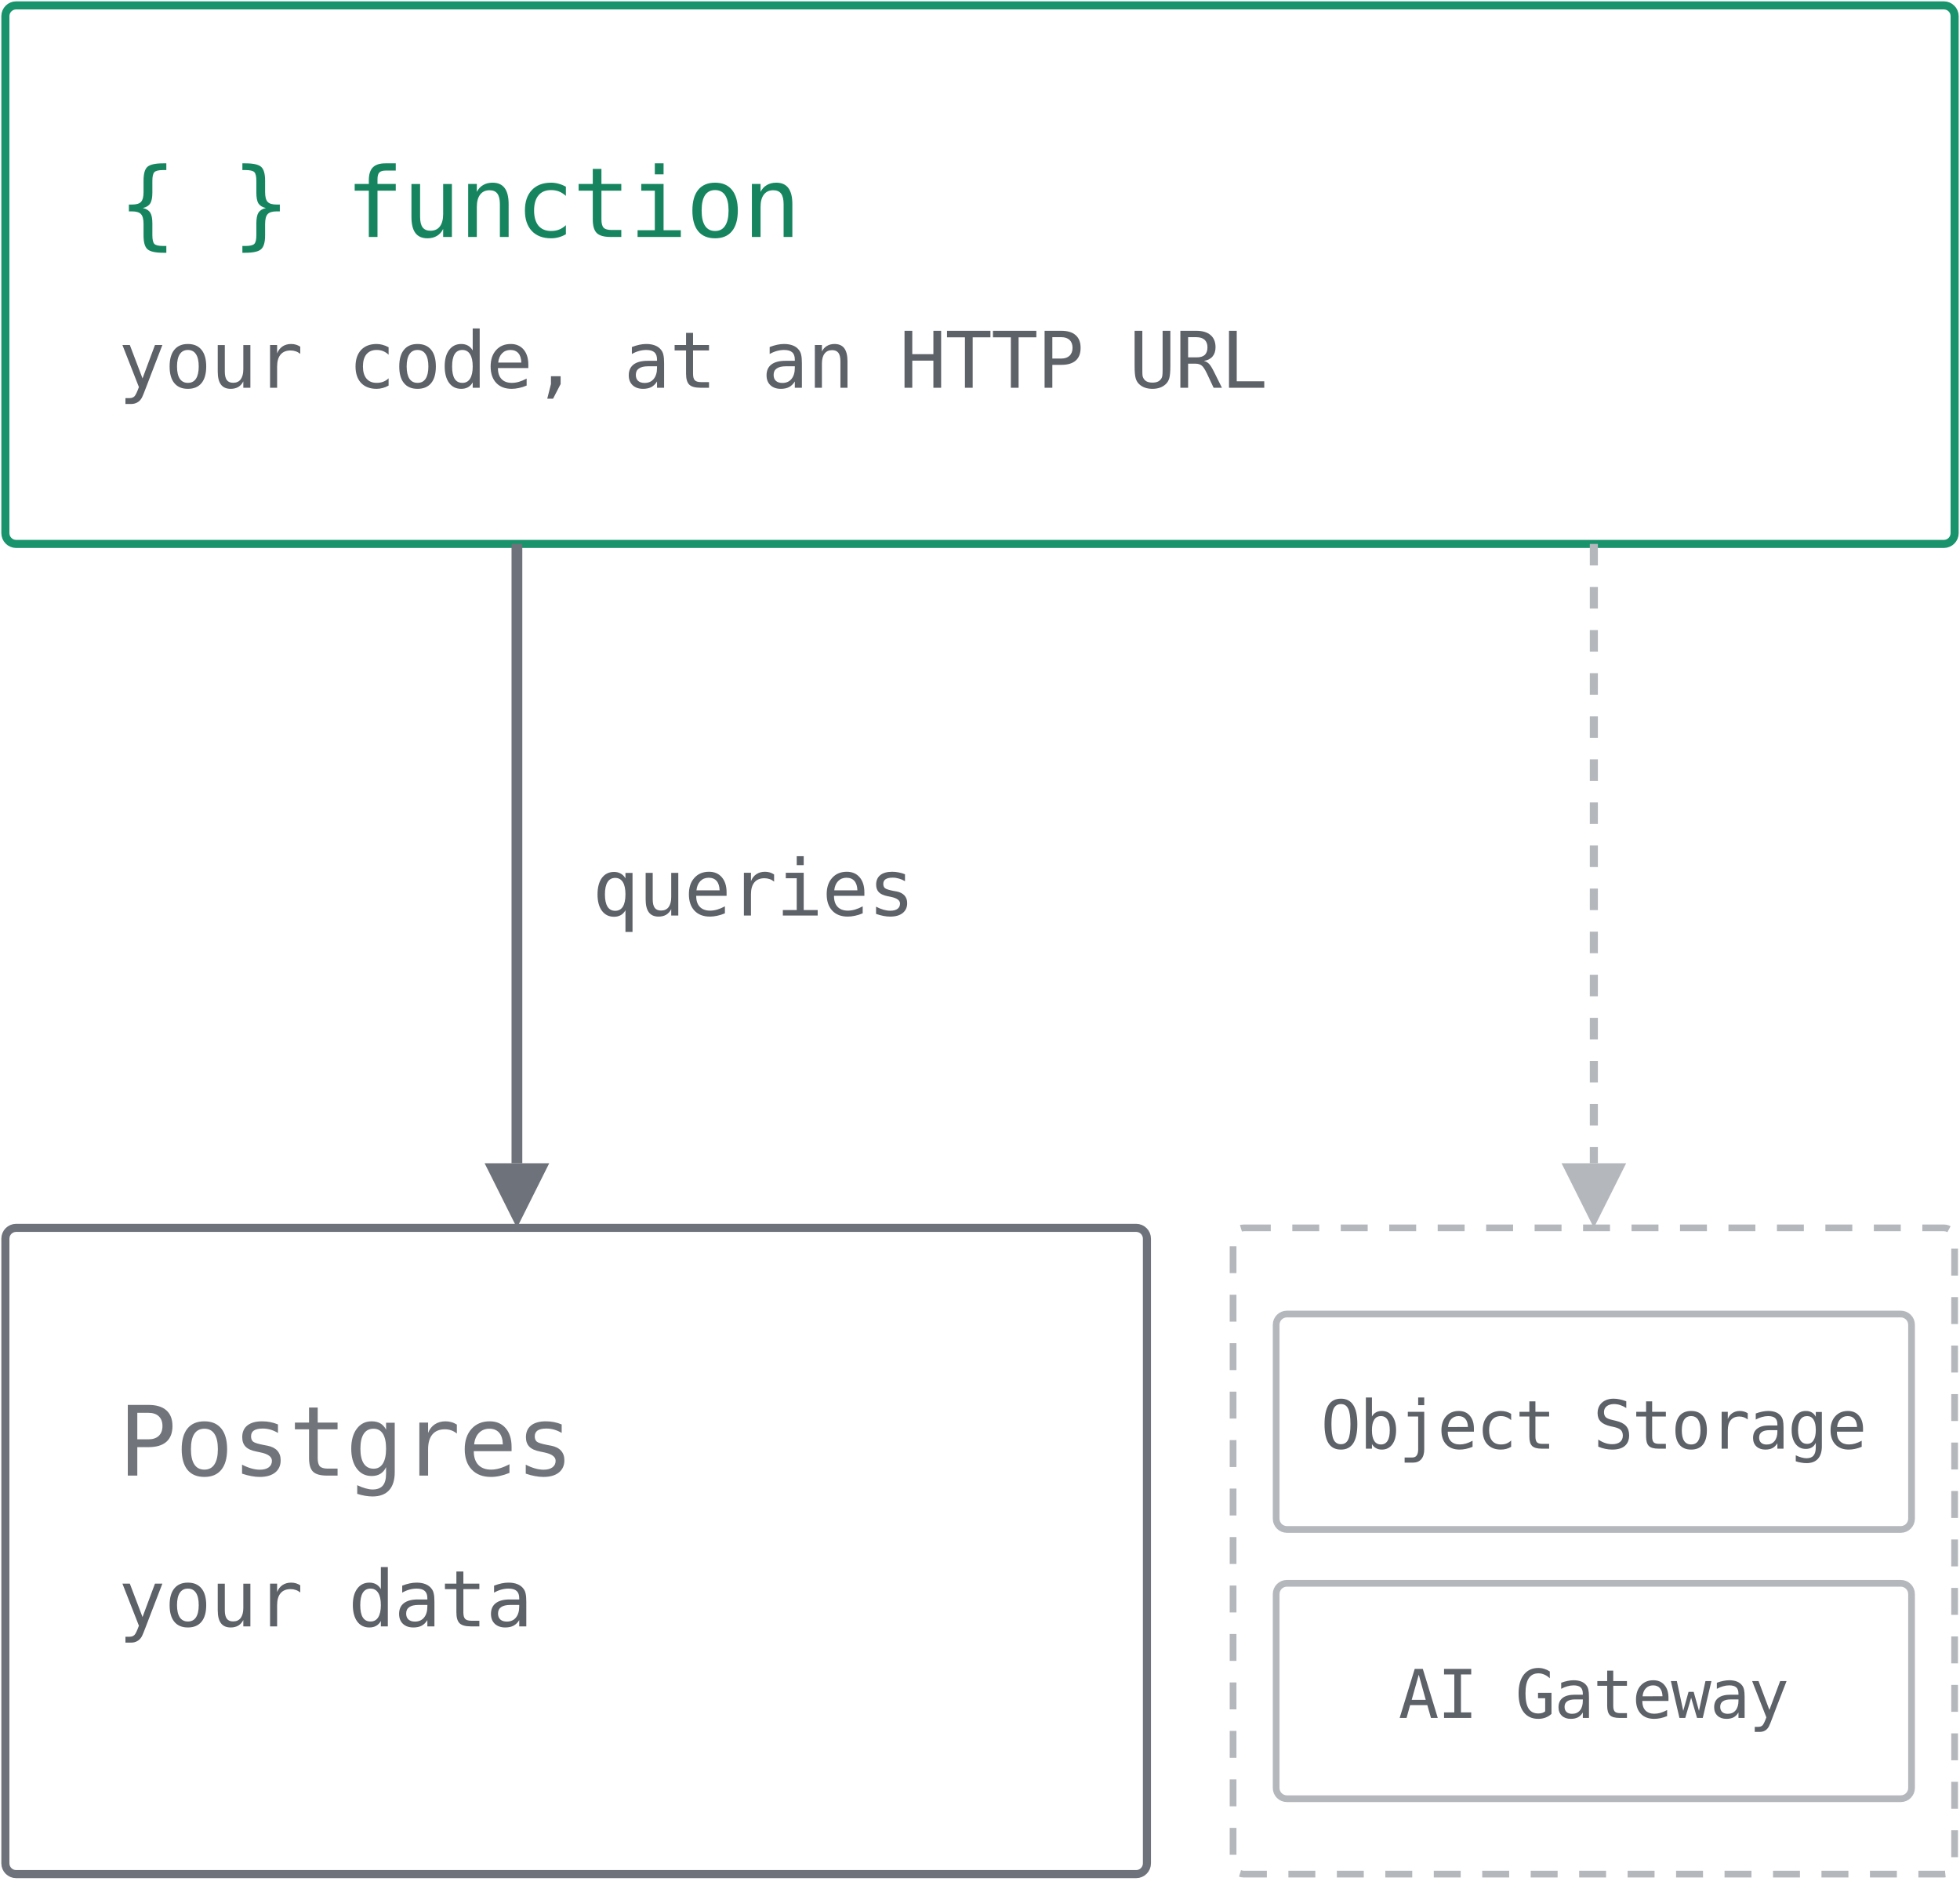
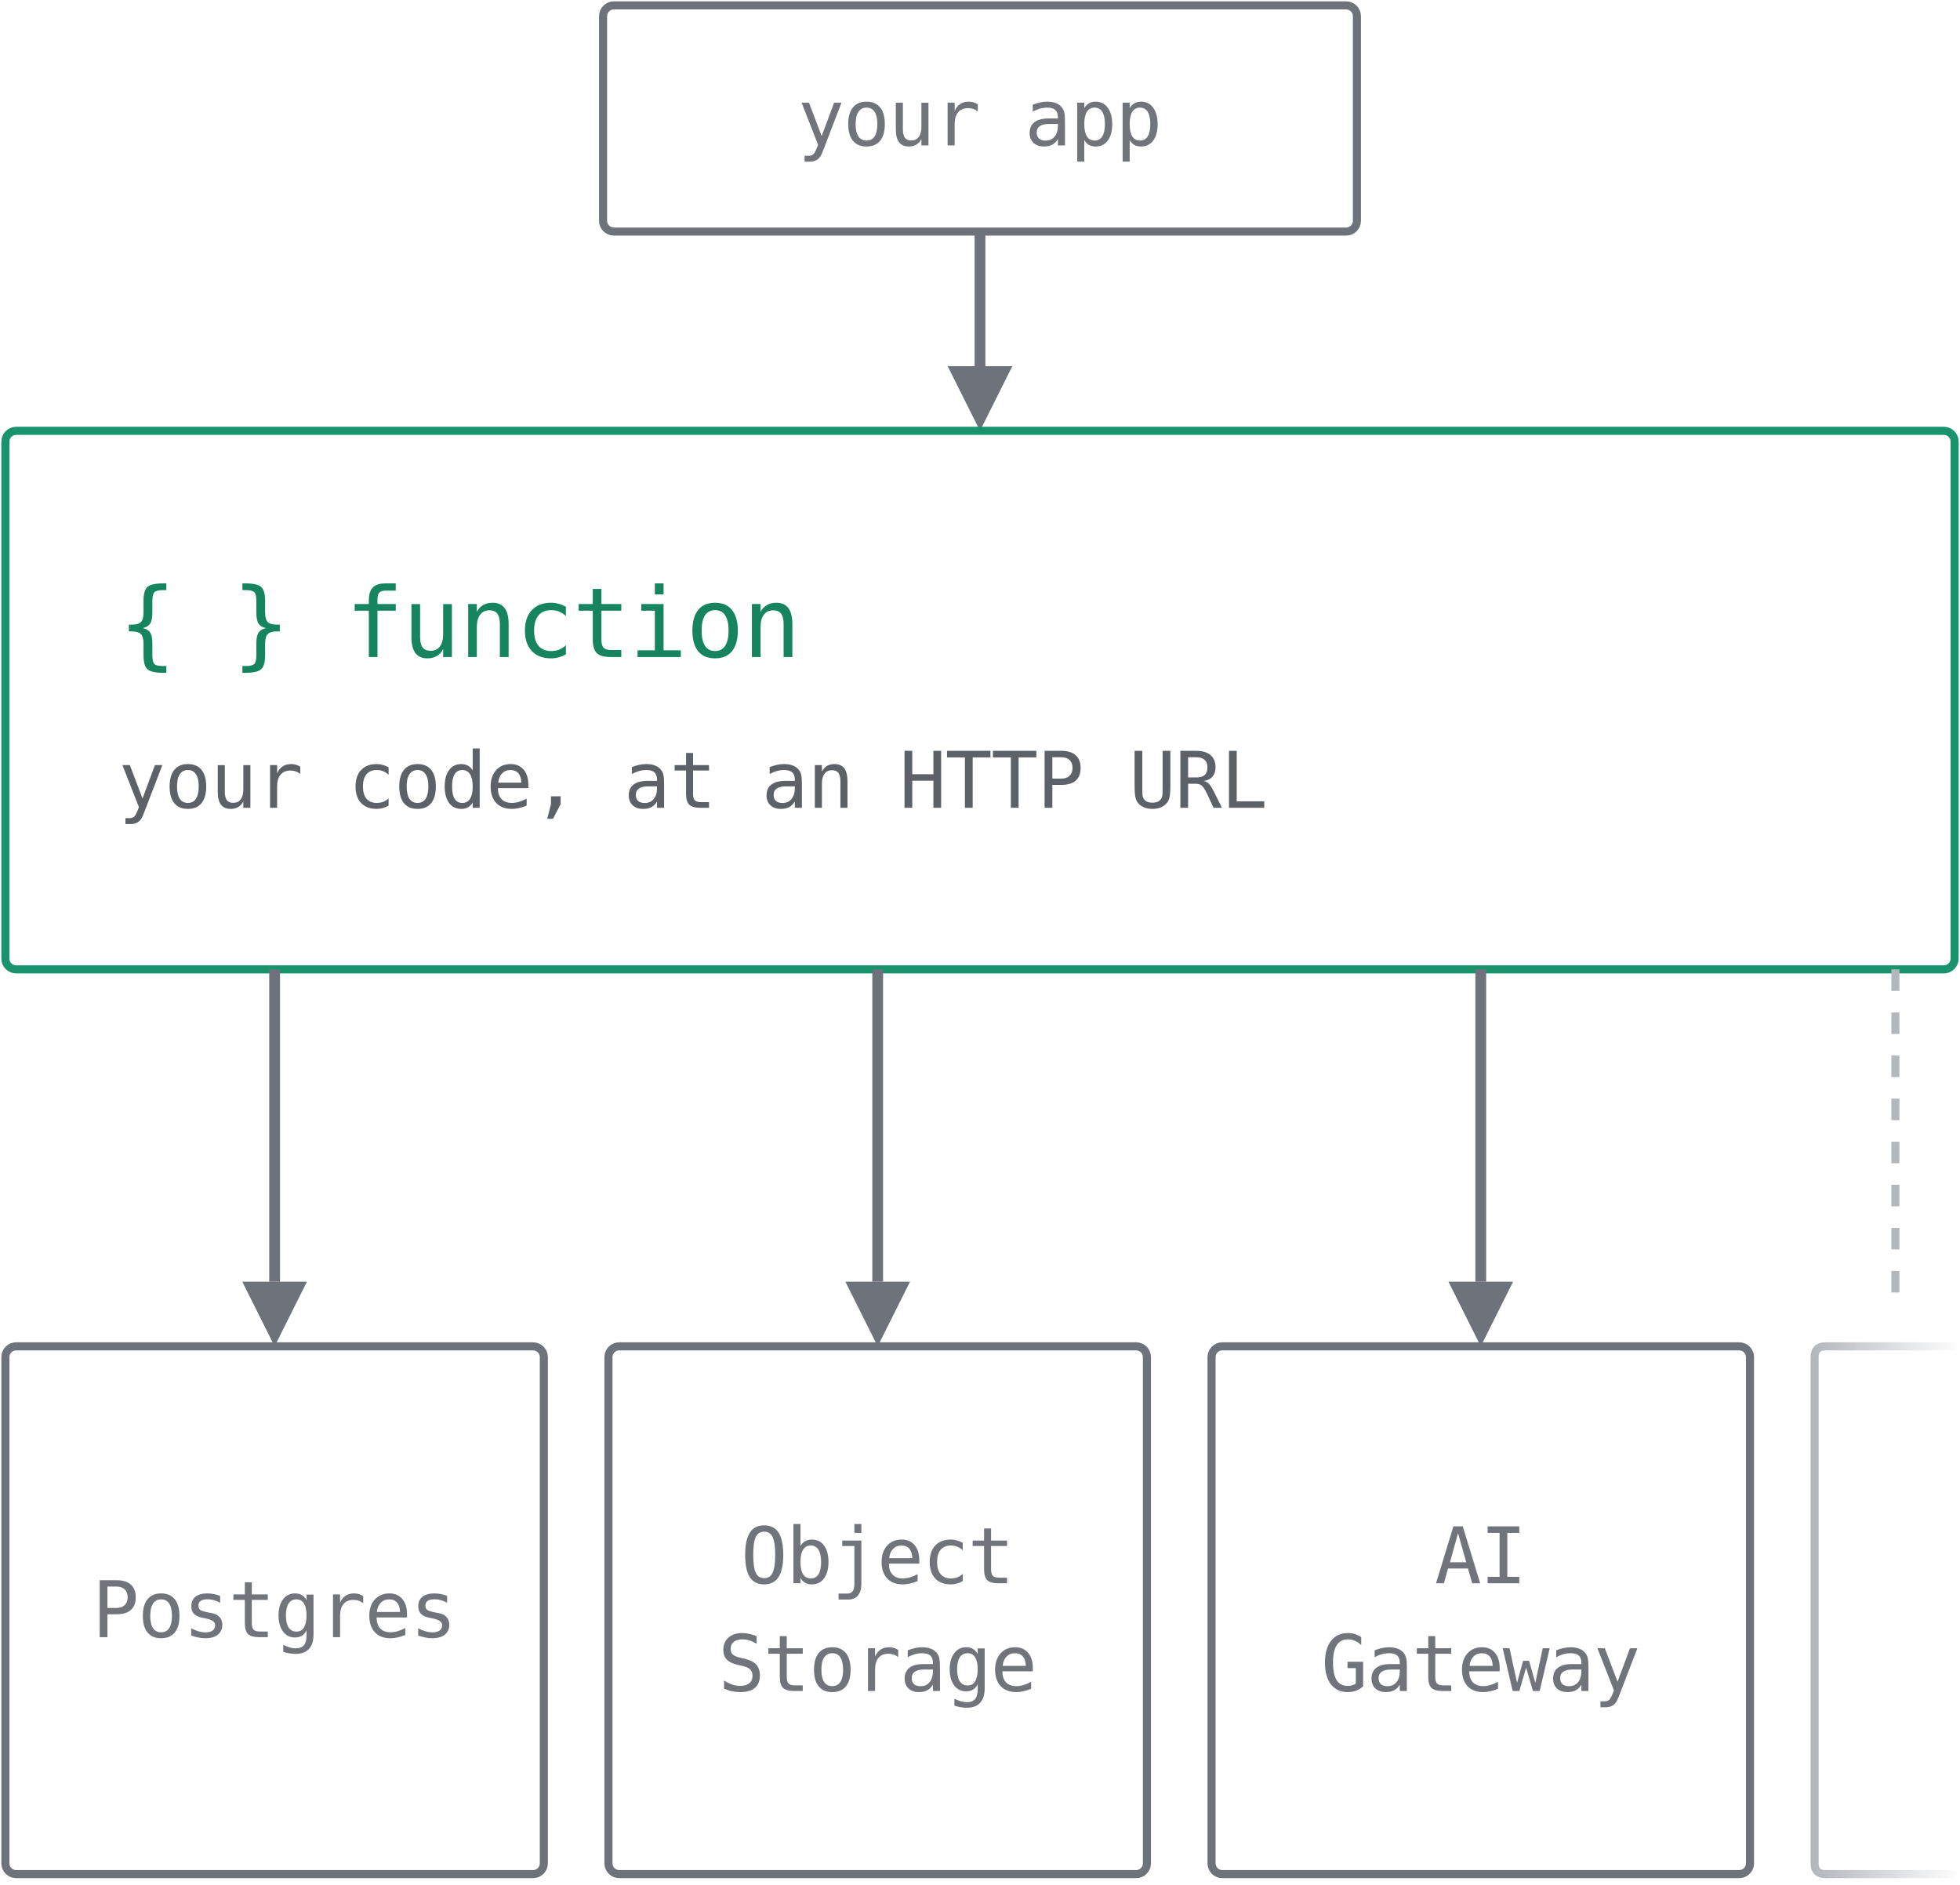
- <svg xmlns="http://www.w3.org/2000/svg" viewBox="0 0 364 350" data-name="functions-v2" width="364" height="350">
-   <defs />
-   <rect x="1" y="1" width="362" height="100" rx="2" fill="none" stroke="#18936B" stroke-width="1.5" />
-   <text x="22" y="44" fill="#16855F" font-family="'Geist Mono', monospace" font-size="18" font-weight="500" letter-spacing="-0.3">{ }  function</text>
-   <text x="22" y="72" fill="#5D6168" font-family="'Geist Mono', monospace" font-size="14.5" letter-spacing="-0.2">your code, at an HTTP URL</text>
-   <line x1="96" y1="101" x2="96" y2="216" stroke="#6E727A" stroke-width="2" />
-   <polygon points="96,228 90,216 102,216" fill="#6E727A" />
-   <text x="110" y="170" fill="#5D6168" font-family="'Geist Mono', monospace" font-size="14.5" letter-spacing="-0.2">queries</text>
-   <line x1="296" y1="101" x2="296" y2="216" stroke="#B4B7BC" stroke-width="1.5" stroke-dasharray="4 4" />
-   <polygon points="296,228 290,216 302,216" fill="#B4B7BC" />
-   <rect x="1" y="228" width="212" height="120" rx="2" fill="none" stroke="#6E727A" stroke-width="1.5" />
-   <text x="22" y="274" fill="#71757B" font-family="'Geist Mono', monospace" font-size="18" font-weight="500" letter-spacing="-0.3">Postgres</text>
-   <text x="22" y="302" fill="#5D6168" font-family="'Geist Mono', monospace" font-size="14.5" letter-spacing="-0.2">your data</text>
-   <rect x="229" y="228" width="134" height="120" rx="2" fill="none" stroke="#B4B7BC" stroke-width="1.25" stroke-dasharray="5 4" />
-   <rect x="237" y="244" width="118" height="40" rx="2" fill="none" stroke="#B4B7BC" stroke-width="1.25" />
-   <text x="296" y="269" text-anchor="middle" fill="#5D6168" font-family="'Geist Mono', monospace" font-size="12.5" letter-spacing="-0.3">Object Storage</text>
-   <rect x="237" y="294" width="118" height="40" rx="2" fill="none" stroke="#B4B7BC" stroke-width="1.25" />
-   <text x="296" y="319" text-anchor="middle" fill="#5D6168" font-family="'Geist Mono', monospace" font-size="12.5" letter-spacing="-0.3">AI Gateway</text>
+ <svg xmlns="http://www.w3.org/2000/svg" viewBox="0 0 364 350" data-name="functions-v8" width="364" height="350">
+   <defs>
+     <linearGradient id="v8fade" x1="0" y1="0" x2="1" y2="0">
+       <stop offset="0" stop-color="#B4B7BC" stop-opacity="1" />
+       <stop offset="1" stop-color="#B4B7BC" stop-opacity="0" />
+     </linearGradient>
+   </defs>
+   <rect x="112" y="1" width="140" height="42" rx="2" fill="none" stroke="#6E727A" stroke-width="1.5" />
+   <text x="182" y="27" text-anchor="middle" fill="#71757B" font-family="'Geist Mono', monospace" font-size="14.5" font-weight="500" letter-spacing="-0.3">your app</text>
+   <line x1="182" y1="43" x2="182" y2="68" stroke="#6E727A" stroke-width="2" />
+   <polygon points="182,80 176,68 188,68" fill="#6E727A" />
+   <rect x="1" y="80" width="362" height="100" rx="2" fill="none" stroke="#18936B" stroke-width="1.5" />
+   <text x="22" y="122" fill="#16855F" font-family="'Geist Mono', monospace" font-size="18" font-weight="500" letter-spacing="-0.3">{ }  function</text>
+   <text x="22" y="150" fill="#5D6168" font-family="'Geist Mono', monospace" font-size="14.5" letter-spacing="-0.2">your code, at an HTTP URL</text>
+   <line x1="51" y1="180" x2="51" y2="238" stroke="#6E727A" stroke-width="2" />
+   <polygon points="51,250 45,238 57,238" fill="#6E727A" />
+   <line x1="163" y1="180" x2="163" y2="238" stroke="#6E727A" stroke-width="2" />
+   <polygon points="163,250 157,238 169,238" fill="#6E727A" />
+   <line x1="275" y1="180" x2="275" y2="238" stroke="#6E727A" stroke-width="2" />
+   <polygon points="275,250 269,238 281,238" fill="#6E727A" />
+   <line x1="352" y1="180" x2="352" y2="242" stroke="#B4B7BC" stroke-width="1.5" stroke-dasharray="4 4" />
+   <rect x="1" y="250" width="100" height="98" rx="2" fill="none" stroke="#6E727A" stroke-width="1.5" />
+   <text x="51" y="304" text-anchor="middle" fill="#71757B" font-family="'Geist Mono', monospace" font-size="14.5" font-weight="500" letter-spacing="-0.3">Postgres</text>
+   <rect x="113" y="250" width="100" height="98" rx="2" fill="none" stroke="#6E727A" stroke-width="1.5" />
+   <text x="163" y="294" text-anchor="middle" fill="#71757B" font-family="'Geist Mono', monospace" font-size="14.5" font-weight="500" letter-spacing="-0.3">Object</text>
+   <text x="163" y="314" text-anchor="middle" fill="#71757B" font-family="'Geist Mono', monospace" font-size="14.5" font-weight="500" letter-spacing="-0.3">Storage</text>
+   <rect x="225" y="250" width="100" height="98" rx="2" fill="none" stroke="#6E727A" stroke-width="1.5" />
+   <text x="275" y="294" text-anchor="middle" fill="#71757B" font-family="'Geist Mono', monospace" font-size="14.5" font-weight="500" letter-spacing="-0.3">AI</text>
+   <text x="275" y="314" text-anchor="middle" fill="#71757B" font-family="'Geist Mono', monospace" font-size="14.5" font-weight="500" letter-spacing="-0.3">Gateway</text>
+   <path d="M364 250 L 339 250 Q 337 250, 337 252 L 337 346 Q 337 348, 339 348 L 364 348" fill="none" stroke="url(#v8fade)" stroke-width="1.5" />
</svg>
